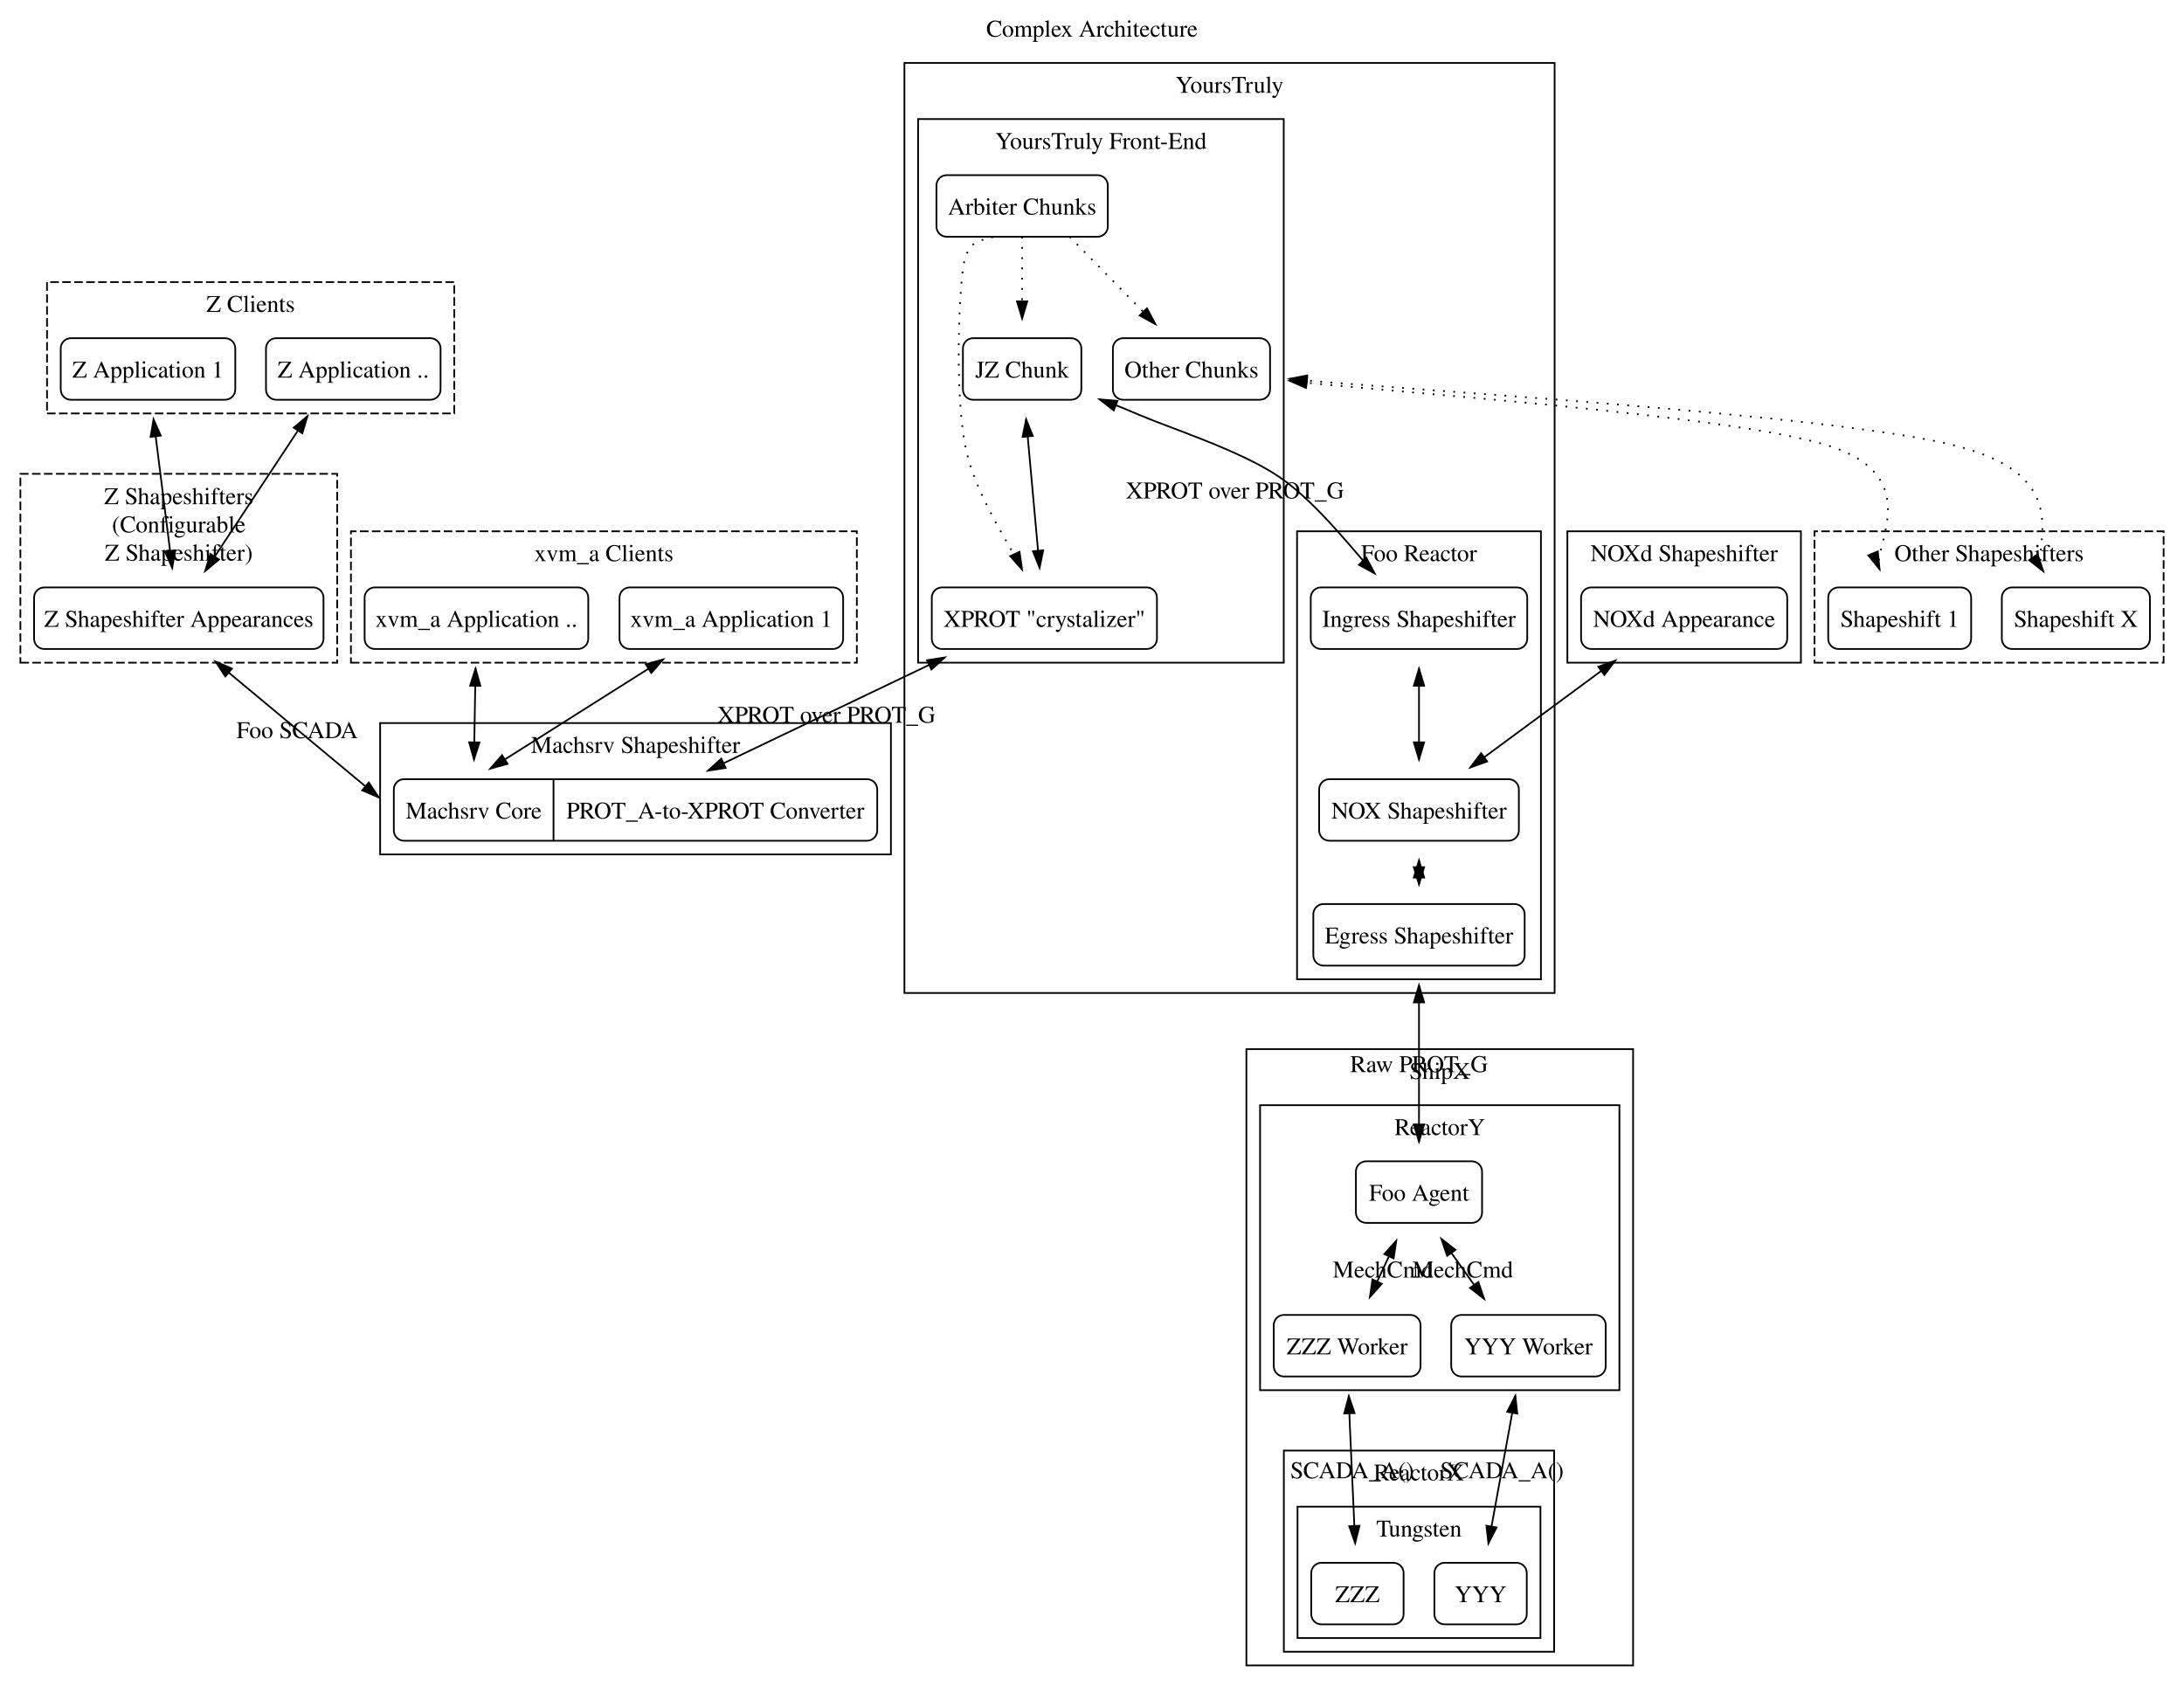
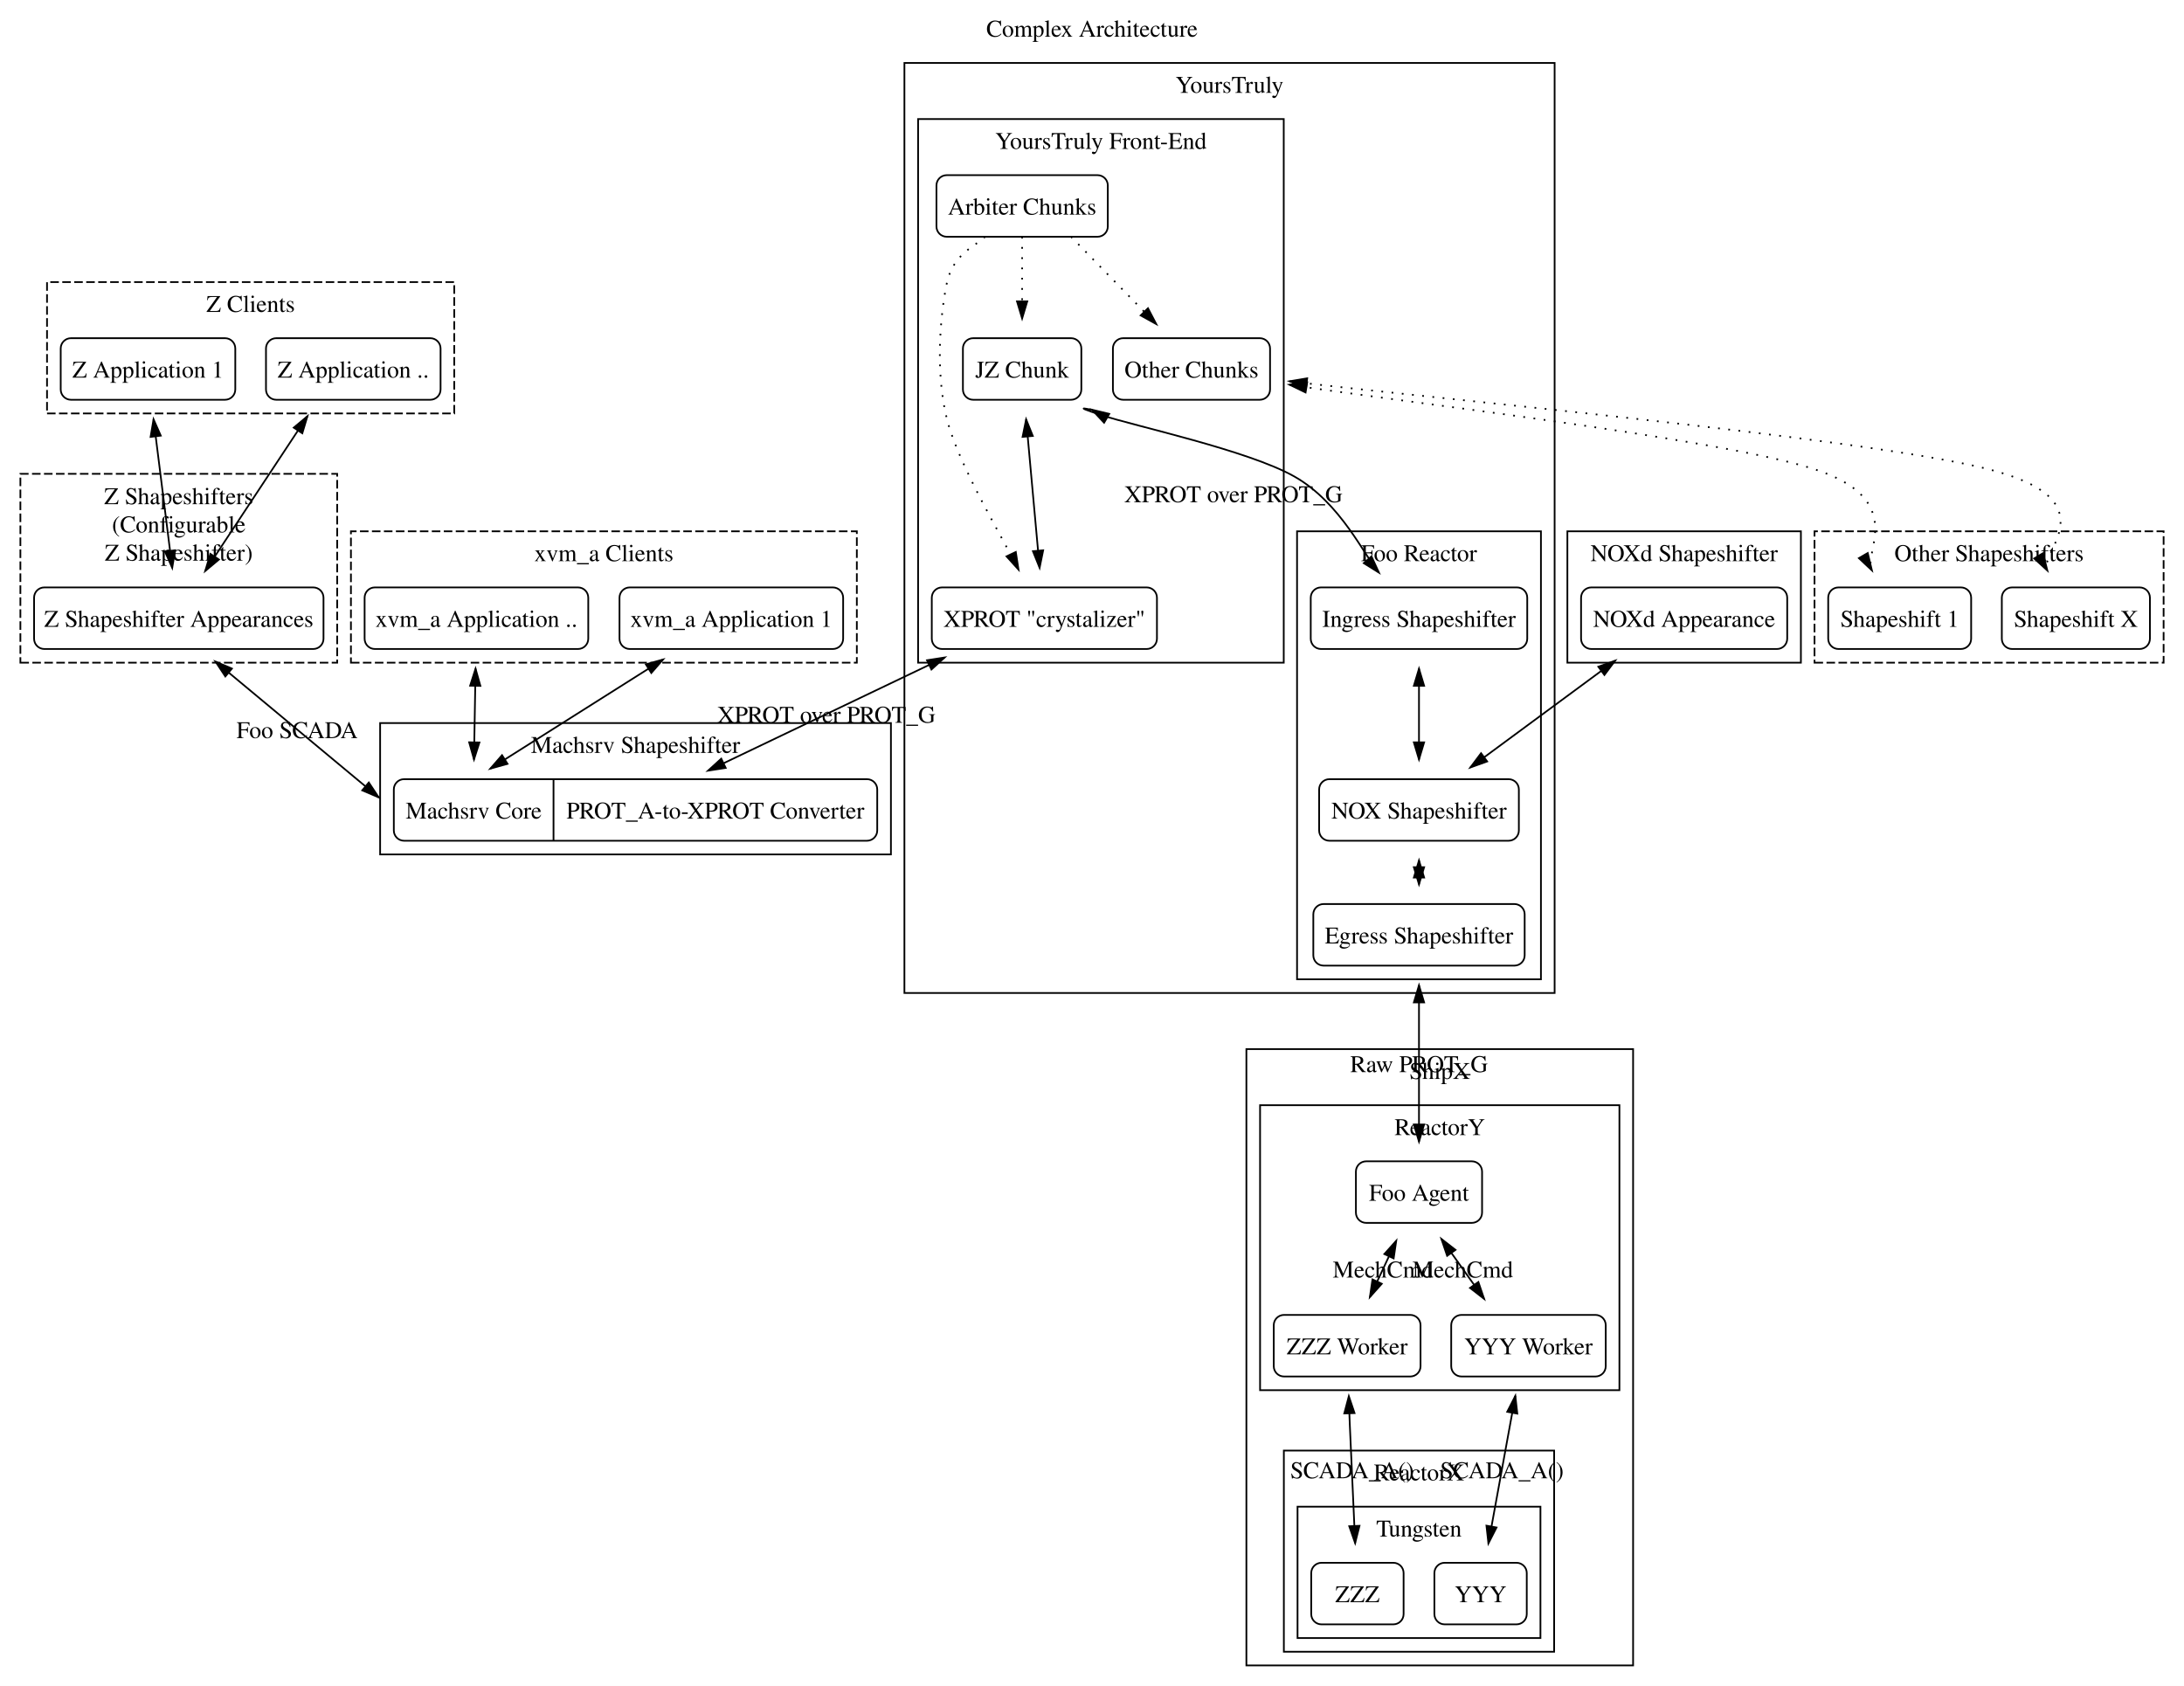
<svg xmlns="http://www.w3.org/2000/svg" width="1276.727pt" height="985.6pt" viewBox="0 0 1276.727 985.6">
  <rect x="0" y="0" width="1276.727" height="985.6" fill="white" />
  <g transform="translate(0 985.6) scale(1 -1)">
    <rect x="205.148" y="598.2" width="295.74" height="76.8" fill="none" stroke="black" stroke-dasharray="5,2" />
    <text x="353.018" y="-657.55" transform="scale(1 -1)" text-anchor="middle" font-family="Times,serif" font-size="14" fill="black">xvm_a Clients</text>
    <rect x="27.49" y="743.9" width="238.055" height="76.8" fill="none" stroke="black" stroke-dasharray="5,2" />
    <text x="146.518" y="-803.25" transform="scale(1 -1)" text-anchor="middle" font-family="Times,serif" font-size="14" fill="black">Z Clients</text>
    <rect x="11.92" y="598.2" width="185.196" height="110.4" fill="none" stroke="black" stroke-dasharray="5,2" />
    <text x="104.518" y="-690.851" transform="scale(1 -1)" text-anchor="middle" font-family="Times,serif" font-size="14" fill="black">Z Shapeshifters</text>
    <text x="104.518" y="-674.35" transform="scale(1 -1)" text-anchor="middle" font-family="Times,serif" font-size="14" fill="black">(Configurable</text>
    <text x="104.518" y="-657.85" transform="scale(1 -1)" text-anchor="middle" font-family="Times,serif" font-size="14" fill="black">Z Shapeshifter)</text>
    <rect x="222.219" y="486.1" width="298.597" height="76.8" fill="none" stroke="black" />
    <text x="371.518" y="-545.45" transform="scale(1 -1)" text-anchor="middle" font-family="Times,serif" font-size="14" fill="black">Machsrv Shapeshifter</text>
    <rect x="916.264" y="598.2" width="136.508" height="76.8" fill="none" stroke="black" />
    <text x="984.518" y="-657.55" transform="scale(1 -1)" text-anchor="middle" font-family="Times,serif" font-size="14" fill="black">NOXd Shapeshifter</text>
    <rect x="528.706" y="405.1" width="380.096" height="543.7" fill="none" stroke="black" />
    <text x="718.754" y="-931.35" transform="scale(1 -1)" text-anchor="middle" font-family="Times,serif" font-size="14" fill="black">YoursTruly</text>
    <rect x="758.233" y="413.1" width="142.569" height="261.9" fill="none" stroke="black" />
    <text x="829.518" y="-657.55" transform="scale(1 -1)" text-anchor="middle" font-family="Times,serif" font-size="14" fill="black">Foo Reactor</text>
    <rect x="536.706" y="598.2" width="213.744" height="317.8" fill="none" stroke="black" />
    <text x="643.578" y="-898.55" transform="scale(1 -1)" text-anchor="middle" font-family="Times,serif" font-size="14" fill="black">YoursTruly Front-End</text>
    <rect x="1060.737" y="598.2" width="204.07" height="76.8" fill="none" stroke="black" stroke-dasharray="5,2" />
    <text x="1162.772" y="-657.55" transform="scale(1 -1)" text-anchor="middle" font-family="Times,serif" font-size="14" fill="black">Other Shapeshifters</text>
    <rect x="728.616" y="12" width="226.066" height="360.3" fill="none" stroke="black" />
    <text x="841.649" y="-354.85" transform="scale(1 -1)" text-anchor="middle" font-family="Times,serif" font-size="14" fill="black">ShipX</text>
    <rect x="750.518" y="20" width="158" height="117.6" fill="none" stroke="black" />
    <text x="829.518" y="-120.15" transform="scale(1 -1)" text-anchor="middle" font-family="Times,serif" font-size="14" fill="black">ReactorX</text>
    <rect x="758.518" y="28" width="142" height="76.8" fill="none" stroke="black" />
    <text x="829.518" y="-87.35" transform="scale(1 -1)" text-anchor="middle" font-family="Times,serif" font-size="14" fill="black">Tungsten</text>
    <rect x="736.616" y="172.9" width="210.066" height="166.6" fill="none" stroke="black" />
    <text x="841.649" y="-322.05" transform="scale(1 -1)" text-anchor="middle" font-family="Times,serif" font-size="14" fill="black">ReactorY</text>
    <path d="M 89.757 740.476 C 91.576 726.001 98.853 668.099 100.672 653.624" fill="none" stroke="black" />
    <polygon points="100.672,653.624 102.401,663.92 96.448,663.172" fill="black" stroke="black" />
    <polygon points="89.757,740.476 88.028,730.18 93.981,730.928" fill="black" stroke="black" />
    <path d="M 179.727 742.293 C 169.768 727.212 129.929 666.888 119.97 651.807" fill="none" stroke="black" />
    <polygon points="119.97,651.807 127.984,658.499 122.977,661.805" fill="black" stroke="black" />
    <polygon points="179.727,742.293 171.713,735.601 176.72,732.295" fill="black" stroke="black" />
    <path d="M 125.967 598.836 C 141.867 585.608 205.468 532.692 221.368 519.464" fill="none" stroke="black" />
    <polygon points="221.368,519.464 215.6,528.166 211.762,523.553" fill="black" stroke="black" />
    <polygon points="125.967,598.836 131.735,590.134 135.573,594.747" fill="black" stroke="black" />
    <text x="173.668" y="-554.1" transform="scale(1 -1)" text-anchor="middle" font-family="Times,serif" font-size="14" fill="black">Foo SCADA</text>
    <path d="M 387.594 600.05 C 370.767 589.416 303.459 546.884 286.632 536.25" fill="none" stroke="black" />
    <polygon points="286.632,536.25 296.688,539.056 293.483,544.128" fill="black" stroke="black" />
    <polygon points="387.594,600.05 377.538,597.244 380.743,592.172" fill="black" stroke="black" />
    <path d="M 277.997 594.688 C 277.847 585.842 277.245 550.458 277.094 541.612" fill="none" stroke="black" />
    <polygon points="277.094,541.612 280.264,551.559 274.265,551.661" fill="black" stroke="black" />
    <polygon points="277.997,594.688 274.828,584.741 280.827,584.639" fill="black" stroke="black" />
    <path d="M 829.518 594.686 C 829.518 585.841 829.518 550.459 829.518 541.614" fill="none" stroke="black" />
    <polygon points="829.518,541.614 832.518,551.614 826.518,551.614" fill="black" stroke="black" />
    <polygon points="829.518,594.686 826.518,584.686 832.518,584.686" fill="black" stroke="black" />
    <path d="M 829.518 482.586 C 829.518 480.258 829.518 470.942 829.518 468.614" fill="none" stroke="black" />
    <polygon points="829.518,468.614 832.518,478.614 826.518,478.614" fill="black" stroke="black" />
    <polygon points="829.518,482.586 826.518,472.586 832.518,472.586" fill="black" stroke="black" />
    <path d="M 944.183 599.366 C 930.076 588.96 873.649 547.34 859.542 536.934" fill="none" stroke="black" />
    <polygon points="859.542,536.934 869.371,540.456 865.809,545.285" fill="black" stroke="black" />
    <polygon points="944.183,599.366 934.355,595.844 937.916,591.015" fill="black" stroke="black" />
-     <path d="M 580.479 847.2 C 577.561 844.117 565.67 849.067 562.968 828.7 C 560.266 808.333 558.52 754.339 564.268 725 C 570.016 695.661 591.926 664.72 597.457 652.665" fill="none" stroke="black" stroke-dasharray="1,5" />
-     <polygon points="597.457,652.665 596.014,663.005 590.56,660.502" fill="black" stroke="black" />
+     <path d="M 575.819 847.2 C 572.102 842.697 557.235 837.92 553.518 820.18 C 549.801 802.44 546.538 768.69 553.518 740.76 C 560.498 712.83 588.419 667.293 595.399 652.6" fill="none" stroke="black" stroke-dasharray="1,5" />
+     <polygon points="595.399,652.6 593.818,662.92 588.398,660.345" fill="black" stroke="black" />
    <path d="M 597.518 847.2 C 597.518 839.236 597.518 807.378 597.518 799.414" fill="none" stroke="black" stroke-dasharray="1,5" />
    <polygon points="597.518,799.414 600.518,809.414 594.518,809.414" fill="black" stroke="black" />
-     <path d="M 625.282 847.2 C 633.633 838.687 667.034 804.633 675.384 796.12" fill="none" stroke="black" stroke-dasharray="1,5" />
-     <polygon points="675.384,796.12 670.524,805.359 666.24,801.158" fill="black" stroke="black" />
-     <path d="M 642.85 752.124 C 646.728 750.603 648.671 750.521 666.118 743 C 683.564 735.479 724.616 722.436 747.528 707 C 770.441 691.564 794.249 659.818 803.593 650.381" fill="none" stroke="black" />
-     <polygon points="803.593,650.381 798.688,659.598 794.425,655.376" fill="black" stroke="black" />
-     <polygon points="642.85,752.124 651.064,745.681 653.255,751.266" fill="black" stroke="black" />
-     <text x="721.912" y="-694.214" transform="scale(1 -1)" text-anchor="middle" font-family="Times,serif" font-size="14" fill="black">XPROT over PROT_G</text>
+     <path d="M 626.121 847.2 C 634.422 838.69 667.626 804.651 675.927 796.142" fill="none" stroke="black" stroke-dasharray="1,5" />
+     <polygon points="675.927,796.142 671.092,805.395 666.797,801.205" fill="black" stroke="black" />
+     <path d="M 638.31 746.097 C 639.194 745.581 623.881 749.516 643.618 743 C 663.355 736.484 729.654 722.359 756.733 707 C 783.813 691.641 797.867 660.206 806.094 650.847" fill="none" stroke="black" />
+     <polygon points="806.094,650.847 801.745,660.339 797.238,656.378" fill="black" stroke="black" />
+     <polygon points="638.31,746.097 645.435,738.466 648.459,743.649" fill="black" stroke="black" />
+     <text x="721.03" y="-692" transform="scale(1 -1)" text-anchor="middle" font-family="Times,serif" font-size="14" fill="black">XPROT over PROT_G</text>
    <path d="M 599.861 740.434 C 601.174 725.972 606.424 668.128 607.736 653.666" fill="none" stroke="black" />
    <polygon points="607.736,653.666 609.82,663.897 603.845,663.354" fill="black" stroke="black" />
    <polygon points="599.861,740.434 597.777,730.203 603.753,730.746" fill="black" stroke="black" />
    <path d="M 552.225 601.232 C 529.173 590.204 436.965 546.096 413.913 535.068" fill="none" stroke="black" />
    <polygon points="413.913,535.068 424.229,536.677 421.639,542.09" fill="black" stroke="black" />
    <polygon points="552.225,601.232 541.909,599.623 544.499,594.21" fill="black" stroke="black" />
    <text x="483.069" y="-563.1" transform="scale(1 -1)" text-anchor="middle" font-family="Times,serif" font-size="14" fill="black">XPROT over PROT_G</text>
-     <path d="M 753.881 762.988 C 806.42 756.656 1011.639 743.356 1069.118 725 C 1126.596 706.644 1093.812 664.875 1098.751 652.85" fill="none" stroke="black" stroke-dasharray="1,5" />
-     <polygon points="1098.751,652.85 1097.727,663.24 1092.176,660.961" fill="black" stroke="black" />
-     <polygon points="753.881,762.988 763.45,758.813 764.168,764.77" fill="black" stroke="black" />
-     <path d="M 753.906 764.134 C 818.824 757.612 1069.998 743.747 1143.418 725 C 1216.838 706.253 1185.925 663.877 1194.426 651.652" fill="none" stroke="black" stroke-dasharray="1,5" />
-     <polygon points="1194.426,651.652 1191.18,661.575 1186.254,658.15" fill="black" stroke="black" />
-     <polygon points="753.906,764.134 763.556,760.15 764.156,766.12" fill="black" stroke="black" />
+     <path d="M 753.818 760.706 C 804.804 752.525 1002.994 729.712 1059.737 711.62 C 1116.481 693.528 1088.522 662.066 1094.279 652.156" fill="none" stroke="black" stroke-dasharray="1,5" />
+     <polygon points="1094.279,652.156 1091.85,662.31 1086.662,659.296" fill="black" stroke="black" />
+     <polygon points="753.818,760.706 763.216,756.16 764.167,762.084" fill="black" stroke="black" />
+     <path d="M 753.874 762.707 C 821.766 754.192 1087.401 730.058 1161.229 711.62 C 1235.057 693.182 1190.906 662.004 1196.841 652.081" fill="none" stroke="black" stroke-dasharray="1,5" />
+     <polygon points="1196.841,652.081 1194.283,662.203 1189.133,659.123" fill="black" stroke="black" />
+     <polygon points="753.874,762.707 763.423,758.486 764.169,764.439" fill="black" stroke="black" />
    <path d="M 816.221 260.271 C 814.937 257.526 811.086 249.29 808.518 243.8 C 805.95 238.31 802.098 230.074 800.814 227.329" fill="none" stroke="black" />
    <polygon points="800.814,227.329 807.768,235.116 802.333,237.658" fill="black" stroke="black" />
    <polygon points="816.221,260.271 809.267,252.484 814.702,249.942" fill="black" stroke="black" />
    <text x="808.518" y="-238.75" transform="scale(1 -1)" text-anchor="middle" font-family="Times,serif" font-size="14" fill="black">MechCmd</text>
    <path d="M 842.614 261.324 C 846.777 255.483 863.43 232.117 867.593 226.276" fill="none" stroke="black" />
    <polygon points="867.593,226.276 864.232,236.161 859.346,232.678" fill="black" stroke="black" />
    <polygon points="842.614,261.324 845.975,251.439 850.861,254.922" fill="black" stroke="black" />
    <text x="855.104" y="-238.75" transform="scale(1 -1)" text-anchor="middle" font-family="Times,serif" font-size="14" fill="black">MechCmd</text>
    <path d="M 788.504 169.393 C 788.589 166.827 788.403 168.315 789.018 154 C 789.632 139.685 791.661 95.252 792.19 83.502" fill="none" stroke="black" />
    <polygon points="792.19,83.502 794.738,93.627 788.744,93.357" fill="black" stroke="black" />
    <polygon points="788.504,169.393 785.839,159.298 791.836,159.499" fill="black" stroke="black" />
    <text x="790.413" y="-121.4" transform="scale(1 -1)" text-anchor="middle" font-family="Times,serif" font-size="14" fill="black">SCADA_A()</text>
    <path d="M 885.839 169.573 C 883.216 155.199 872.727 97.701 870.104 83.327" fill="none" stroke="black" />
    <polygon points="870.104,83.327 874.85,92.626 868.948,93.703" fill="black" stroke="black" />
    <polygon points="885.839,169.573 881.093,160.274 886.995,159.197" fill="black" stroke="black" />
    <text x="877.972" y="-121.4" transform="scale(1 -1)" text-anchor="middle" font-family="Times,serif" font-size="14" fill="black">SCADA_A()</text>
    <path d="M 829.518 409.586 C 829.518 394.358 829.518 333.442 829.518 318.214" fill="none" stroke="black" />
    <polygon points="829.518,318.214 832.518,328.214 826.518,328.214" fill="black" stroke="black" />
    <polygon points="829.518,409.586 826.518,399.586 832.518,399.586" fill="black" stroke="black" />
    <text x="829.518" y="-358.85" transform="scale(1 -1)" text-anchor="middle" font-family="Times,serif" font-size="14" fill="black">Raw PROT_G</text>
    <rect x="213.148" y="606.2" width="130.74" height="36" rx="6" ry="6" fill="none" stroke="black" />
    <text x="278.518" y="-619.15" transform="scale(1 -1)" text-anchor="middle" font-family="Times,serif" font-size="14" fill="black">xvm_a Application ..</text>
    <rect x="362.148" y="606.2" width="130.74" height="36" rx="6" ry="6" fill="none" stroke="black" />
    <text x="427.518" y="-619.15" transform="scale(1 -1)" text-anchor="middle" font-family="Times,serif" font-size="14" fill="black">xvm_a Application 1</text>
    <rect x="155.49" y="751.9" width="102.055" height="36" rx="6" ry="6" fill="none" stroke="black" />
    <text x="206.518" y="-764.85" transform="scale(1 -1)" text-anchor="middle" font-family="Times,serif" font-size="14" fill="black">Z Application ..</text>
    <rect x="35.49" y="751.9" width="102.055" height="36" rx="6" ry="6" fill="none" stroke="black" />
    <text x="86.518" y="-764.85" transform="scale(1 -1)" text-anchor="middle" font-family="Times,serif" font-size="14" fill="black">Z Application 1</text>
    <rect x="19.92" y="606.2" width="169.196" height="36" rx="6" ry="6" fill="none" stroke="black" />
    <text x="104.518" y="-619.15" transform="scale(1 -1)" text-anchor="middle" font-family="Times,serif" font-size="14" fill="black">Z Shapeshifter Appearances</text>
    <rect x="230.219" y="494.1" width="282.597" height="36" rx="6" ry="6" fill="none" stroke="black" />
    <line x1="323.578" y1="494.1" x2="323.578" y2="530.1" stroke="black" />
    <text x="276.899" y="-507.05" transform="scale(1 -1)" text-anchor="middle" font-family="Times,serif" font-size="14" fill="black">Machsrv Core</text>
    <text x="418.197" y="-507.05" transform="scale(1 -1)" text-anchor="middle" font-family="Times,serif" font-size="14" fill="black">PROT_A-to-XPROT Converter</text>
    <rect x="924.264" y="606.2" width="120.508" height="36" rx="6" ry="6" fill="none" stroke="black" />
    <text x="984.518" y="-619.15" transform="scale(1 -1)" text-anchor="middle" font-family="Times,serif" font-size="14" fill="black">NOXd Appearance</text>
    <rect x="766.233" y="606.2" width="126.569" height="36" rx="6" ry="6" fill="none" stroke="black" />
    <text x="829.518" y="-619.15" transform="scale(1 -1)" text-anchor="middle" font-family="Times,serif" font-size="14" fill="black">Ingress Shapeshifter</text>
    <rect x="771.139" y="494.1" width="116.758" height="36" rx="6" ry="6" fill="none" stroke="black" />
    <text x="829.518" y="-507.05" transform="scale(1 -1)" text-anchor="middle" font-family="Times,serif" font-size="14" fill="black">NOX Shapeshifter</text>
    <rect x="767.742" y="421.1" width="123.552" height="36" rx="6" ry="6" fill="none" stroke="black" />
    <text x="829.518" y="-434.05" transform="scale(1 -1)" text-anchor="middle" font-family="Times,serif" font-size="14" fill="black">Egress Shapeshifter</text>
    <rect x="650.586" y="751.9" width="91.864" height="36" rx="6" ry="6" fill="none" stroke="black" />
    <text x="696.518" y="-764.85" transform="scale(1 -1)" text-anchor="middle" font-family="Times,serif" font-size="14" fill="black">Other Chunks</text>
    <rect x="544.706" y="606.2" width="131.624" height="36" rx="6" ry="6" fill="none" stroke="black" />
    <text x="610.518" y="-619.15" transform="scale(1 -1)" text-anchor="middle" font-family="Times,serif" font-size="14" fill="black">XPROT "crystalizer"</text>
    <rect x="562.905" y="751.9" width="69.226" height="36" rx="6" ry="6" fill="none" stroke="black" />
    <text x="597.518" y="-764.85" transform="scale(1 -1)" text-anchor="middle" font-family="Times,serif" font-size="14" fill="black">JZ Chunk</text>
    <rect x="547.435" y="847.2" width="100.167" height="36" rx="6" ry="6" fill="none" stroke="black" />
    <text x="597.518" y="-860.15" transform="scale(1 -1)" text-anchor="middle" font-family="Times,serif" font-size="14" fill="black">Arbiter Chunks</text>
    <rect x="1170.229" y="606.2" width="86.578" height="36" rx="6" ry="6" fill="none" stroke="black" />
    <text x="1213.518" y="-619.15" transform="scale(1 -1)" text-anchor="middle" font-family="Times,serif" font-size="14" fill="black">Shapeshift X</text>
    <rect x="1068.737" y="606.2" width="83.562" height="36" rx="6" ry="6" fill="none" stroke="black" />
    <text x="1110.518" y="-619.15" transform="scale(1 -1)" text-anchor="middle" font-family="Times,serif" font-size="14" fill="black">Shapeshift 1</text>
    <rect x="766.518" y="36" width="54" height="36" rx="6" ry="6" fill="none" stroke="black" />
    <text x="793.518" y="-48.95" transform="scale(1 -1)" text-anchor="middle" font-family="Times,serif" font-size="14" fill="black">ZZZ</text>
    <rect x="838.518" y="36" width="54" height="36" rx="6" ry="6" fill="none" stroke="black" />
    <text x="865.518" y="-48.95" transform="scale(1 -1)" text-anchor="middle" font-family="Times,serif" font-size="14" fill="black">YYY</text>
    <rect x="744.616" y="180.9" width="85.804" height="36" rx="6" ry="6" fill="none" stroke="black" />
    <text x="787.518" y="-193.85" transform="scale(1 -1)" text-anchor="middle" font-family="Times,serif" font-size="14" fill="black">ZZZ Worker</text>
    <rect x="848.354" y="180.9" width="90.329" height="36" rx="6" ry="6" fill="none" stroke="black" />
    <text x="893.518" y="-193.85" transform="scale(1 -1)" text-anchor="middle" font-family="Times,serif" font-size="14" fill="black">YYY Worker</text>
    <rect x="792.642" y="270.7" width="73.751" height="36" rx="6" ry="6" fill="none" stroke="black" />
    <text x="829.518" y="-283.65" transform="scale(1 -1)" text-anchor="middle" font-family="Times,serif" font-size="14" fill="black">Foo Agent</text>
    <text x="638.363" y="-964.15" transform="scale(1 -1)" text-anchor="middle" font-family="Times,serif" font-size="14" fill="black">Complex Architecture</text>
  </g>
</svg>
